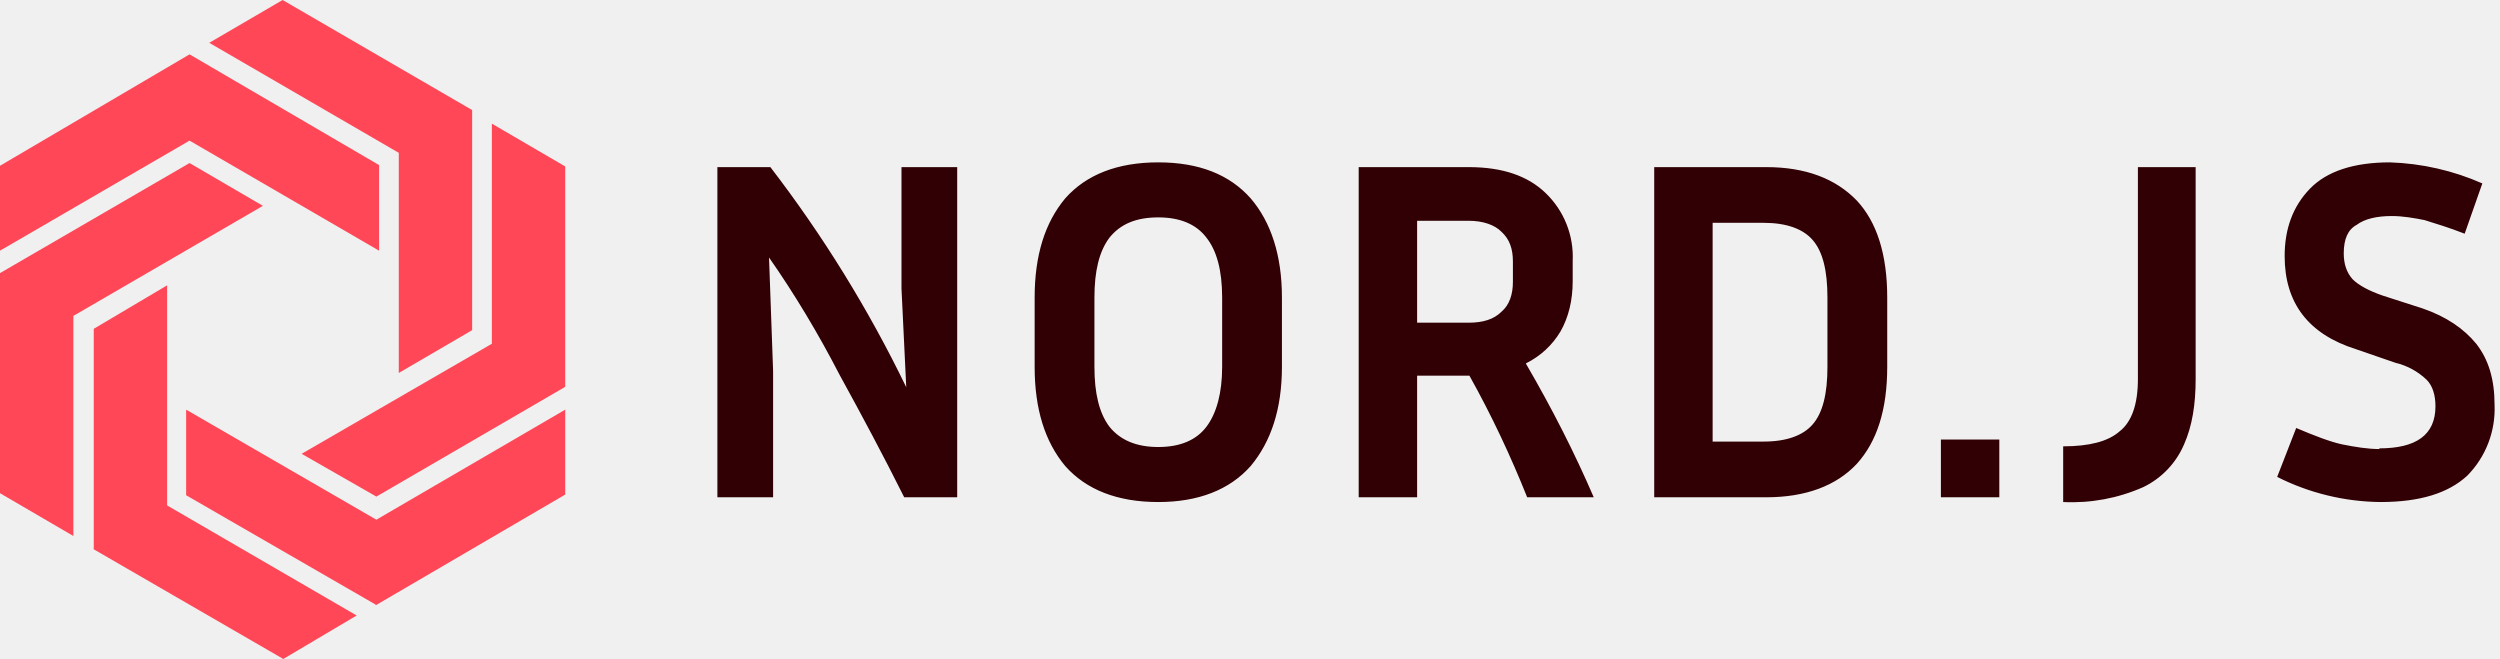
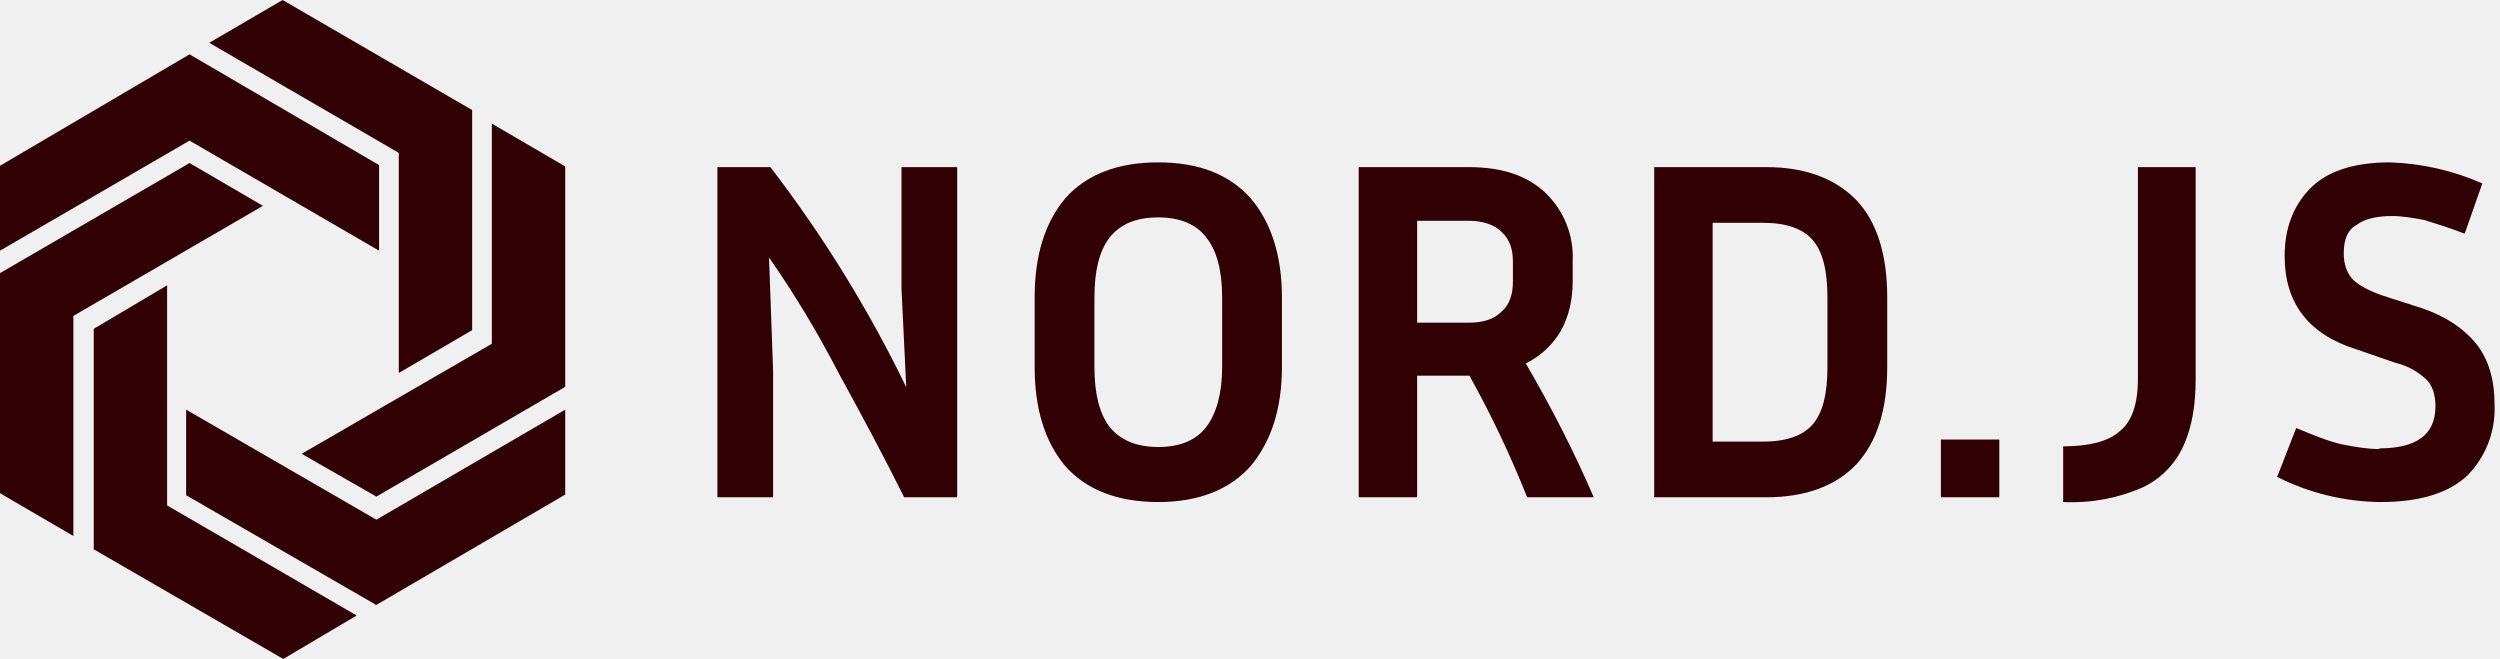
<svg xmlns="http://www.w3.org/2000/svg" width="368" height="97" viewBox="0 0 368 97" fill="none">
+   <style>
+ 		path { fill: #300004; }
+ 		@media (prefers-color-scheme: dark) { path { fill: #ffffff; } }
+ 	</style>
  <path d="M27.9 8 0 24.4v12.5l27.9-16.2 27.9 16.2V24.3L27.9 8ZM55.3 89 27.4 72.9V60.3l28 16.2 27.8-16.2v12.5L55.3 89.1Z" fill="#FF4757" />
  <path d="M0 40.2 27.9 24l10.8 6.3-27.9 16.2v32.4L0 72.6V40.2ZM69.5 16.2 41.6 0 30.8 6.3l27.9 16.2v32.4l10.8-6.3V16.2Z" fill="#FF4757" />
  <path d="M13.8 80.8V48.4L24.6 42v32.4l27.9 16.2L41.7 97l-28-16.2ZM83.2 56.9V24.5l-10.8-6.3v32.4l-28 16.2 11 6.3L83.1 57Z" fill="#FF4757" />
-   <path d="M105.6 73.2V24.6h7.8a186.9 186.9 0 0 1 20 32.4l-.7-14.5V24.6h8.2v48.6h-7.8c-3-6-6.2-12-9.5-18-3.2-6.2-6.7-12-10.4-17.3l.6 16.7v18.6h-8.2ZM188.7 43.8V54c0 6.2-1.6 11-4.6 14.6-3.1 3.5-7.7 5.3-13.6 5.3-6 0-10.6-1.8-13.7-5.3-3-3.6-4.5-8.4-4.5-14.6V43.8c0-6.2 1.5-11 4.5-14.6 3.1-3.5 7.7-5.3 13.7-5.3 6 0 10.5 1.8 13.6 5.3 3 3.5 4.6 8.4 4.6 14.6Zm-8.8 0c0-4-.8-6.9-2.3-8.8-1.5-2-3.9-3-7.1-3-3.3 0-5.6 1-7.2 3-1.5 2-2.2 4.9-2.2 8.8V54c0 3.9.7 6.8 2.2 8.8 1.6 2 4 3 7.2 3s5.6-1 7.1-3 2.3-5 2.3-8.8V43.8ZM208.6 55.3v17.9H200V24.6h16.2c5 0 8.7 1.3 11.3 3.8a13 13 0 0 1 4 10v3c0 2.8-.6 5.3-1.8 7.4-1.2 2-2.9 3.6-5.1 4.7 3.9 6.7 7.2 13.2 10 19.7h-9.8c-2.4-6-5.2-12-8.5-17.9h-7.7Zm7.6-22.8h-7.6v15h7.6c2.1 0 3.7-.5 4.8-1.6 1.2-1 1.7-2.6 1.7-4.4v-3c0-1.9-.5-3.3-1.7-4.4-1-1-2.7-1.6-4.8-1.6ZM243.5 73.2V24.6H260c5.8 0 10.2 1.7 13.3 4.9 3 3.2 4.5 8 4.5 14.3V54c0 6.3-1.5 11-4.5 14.3-3 3.2-7.5 4.9-13.3 4.9h-16.5Zm16.1-40.4h-7.5V65h7.5c3.4 0 5.8-.9 7.2-2.5 1.5-1.7 2.2-4.5 2.2-8.5V43.8c0-4-.7-6.8-2.2-8.5-1.4-1.6-3.8-2.5-7.2-2.5ZM294.3 73.2h-8.6v-8.5h8.6v8.5ZM303.7 73.9v-8.2c3.8 0 6.6-.7 8.3-2.2 1.8-1.4 2.7-4 2.7-7.7V24.6h8.5v31.2c0 3.7-.5 6.9-1.7 9.6a12.4 12.4 0 0 1-6 6.3 26 26 0 0 1-11.8 2.2ZM350.2 66c5.5 0 8.3-2 8.3-6.2 0-1.6-.4-3-1.3-3.9a10 10 0 0 0-4.6-2.5l-5.8-2c-7-2.2-10.5-6.8-10.5-13.7 0-4 1.2-7.3 3.7-9.9 2.5-2.6 6.5-3.9 11.8-3.9a36.7 36.7 0 0 1 13.6 3.1l-2.6 7.4c-2.3-.9-4.3-1.5-5.9-2-1.5-.3-3.2-.6-4.8-.6-2.2 0-4 .4-5.2 1.3-1.3.7-1.9 2.1-1.9 4.2 0 1.5.4 2.8 1.3 3.8.9.9 2.4 1.7 4.4 2.4l5.9 1.9c3.5 1.2 6.1 3 7.9 5.2 1.8 2.3 2.7 5.2 2.7 9a14 14 0 0 1-4 10.4c-2.8 2.6-7 3.9-12.8 3.9a34.5 34.5 0 0 1-15.2-3.7L338 63c2.6 1.1 4.9 2 6.7 2.4 2 .4 3.8.7 5.6.7Z" fill="#300004" />
+   <path d="M105.6 73.2V24.6h7.8a186.9 186.9 0 0 1 20 32.4l-.7-14.5V24.6h8.2v48.6h-7.8c-3-6-6.2-12-9.5-18-3.2-6.2-6.7-12-10.4-17.3l.6 16.7v18.6h-8.2ZM188.7 43.8V54c0 6.2-1.6 11-4.6 14.6-3.1 3.5-7.7 5.3-13.6 5.3-6 0-10.6-1.8-13.7-5.3-3-3.6-4.5-8.4-4.5-14.6V43.8c0-6.2 1.5-11 4.5-14.6 3.1-3.5 7.7-5.3 13.7-5.3 6 0 10.5 1.8 13.6 5.3 3 3.5 4.6 8.4 4.6 14.6Zm-8.8 0c0-4-.8-6.9-2.3-8.8-1.5-2-3.9-3-7.1-3-3.3 0-5.6 1-7.2 3-1.5 2-2.2 4.9-2.2 8.8V54c0 3.9.7 6.8 2.2 8.8 1.6 2 4 3 7.2 3s5.6-1 7.1-3 2.3-5 2.3-8.8V43.8ZM208.6 55.3v17.9H200V24.6h16.2c5 0 8.7 1.3 11.3 3.8a13 13 0 0 1 4 10v3c0 2.8-.6 5.3-1.8 7.4-1.2 2-2.9 3.6-5.1 4.7 3.9 6.7 7.2 13.2 10 19.7h-9.8c-2.4-6-5.2-12-8.5-17.9h-7.7Zm7.6-22.8h-7.6v15h7.6c2.1 0 3.7-.5 4.8-1.6 1.2-1 1.7-2.6 1.7-4.4v-3c0-1.9-.5-3.3-1.7-4.4-1-1-2.7-1.6-4.8-1.6ZM243.5 73.2V24.6H260c5.8 0 10.2 1.7 13.3 4.9 3 3.2 4.5 8 4.5 14.3V54c0 6.3-1.5 11-4.5 14.3-3 3.2-7.5 4.9-13.3 4.9h-16.5Zm16.1-40.4h-7.5V65h7.5c3.4 0 5.8-.9 7.2-2.5 1.5-1.7 2.2-4.5 2.2-8.5V43.8c0-4-.7-6.8-2.2-8.5-1.4-1.6-3.8-2.5-7.2-2.5ZM294.3 73.2h-8.6v-8.5h8.6v8.5ZM303.7 73.9v-8.2c3.8 0 6.6-.7 8.3-2.2 1.8-1.4 2.7-4 2.7-7.7V24.6h8.5v31.2c0 3.7-.5 6.9-1.7 9.6a12.4 12.4 0 0 1-6 6.3 26 26 0 0 1-11.8 2.2ZM350.2 66c5.5 0 8.3-2 8.3-6.2 0-1.6-.4-3-1.3-3.9a10 10 0 0 0-4.6-2.5l-5.8-2c-7-2.2-10.5-6.8-10.5-13.7 0-4 1.2-7.3 3.7-9.9 2.5-2.6 6.5-3.9 11.8-3.9a36.7 36.7 0 0 1 13.6 3.1l-2.6 7.4c-2.3-.9-4.3-1.5-5.9-2-1.5-.3-3.2-.6-4.8-.6-2.2 0-4 .4-5.2 1.3-1.3.7-1.9 2.1-1.9 4.2 0 1.5.4 2.8 1.3 3.8.9.9 2.4 1.7 4.4 2.4l5.9 1.9c3.5 1.2 6.1 3 7.9 5.2 1.8 2.3 2.7 5.2 2.7 9a14 14 0 0 1-4 10.4c-2.8 2.6-7 3.9-12.8 3.9a34.5 34.5 0 0 1-15.2-3.7L338 63c2.6 1.1 4.9 2 6.7 2.4 2 .4 3.8.7 5.6.7Z" fill="currentColor" />
</svg>
